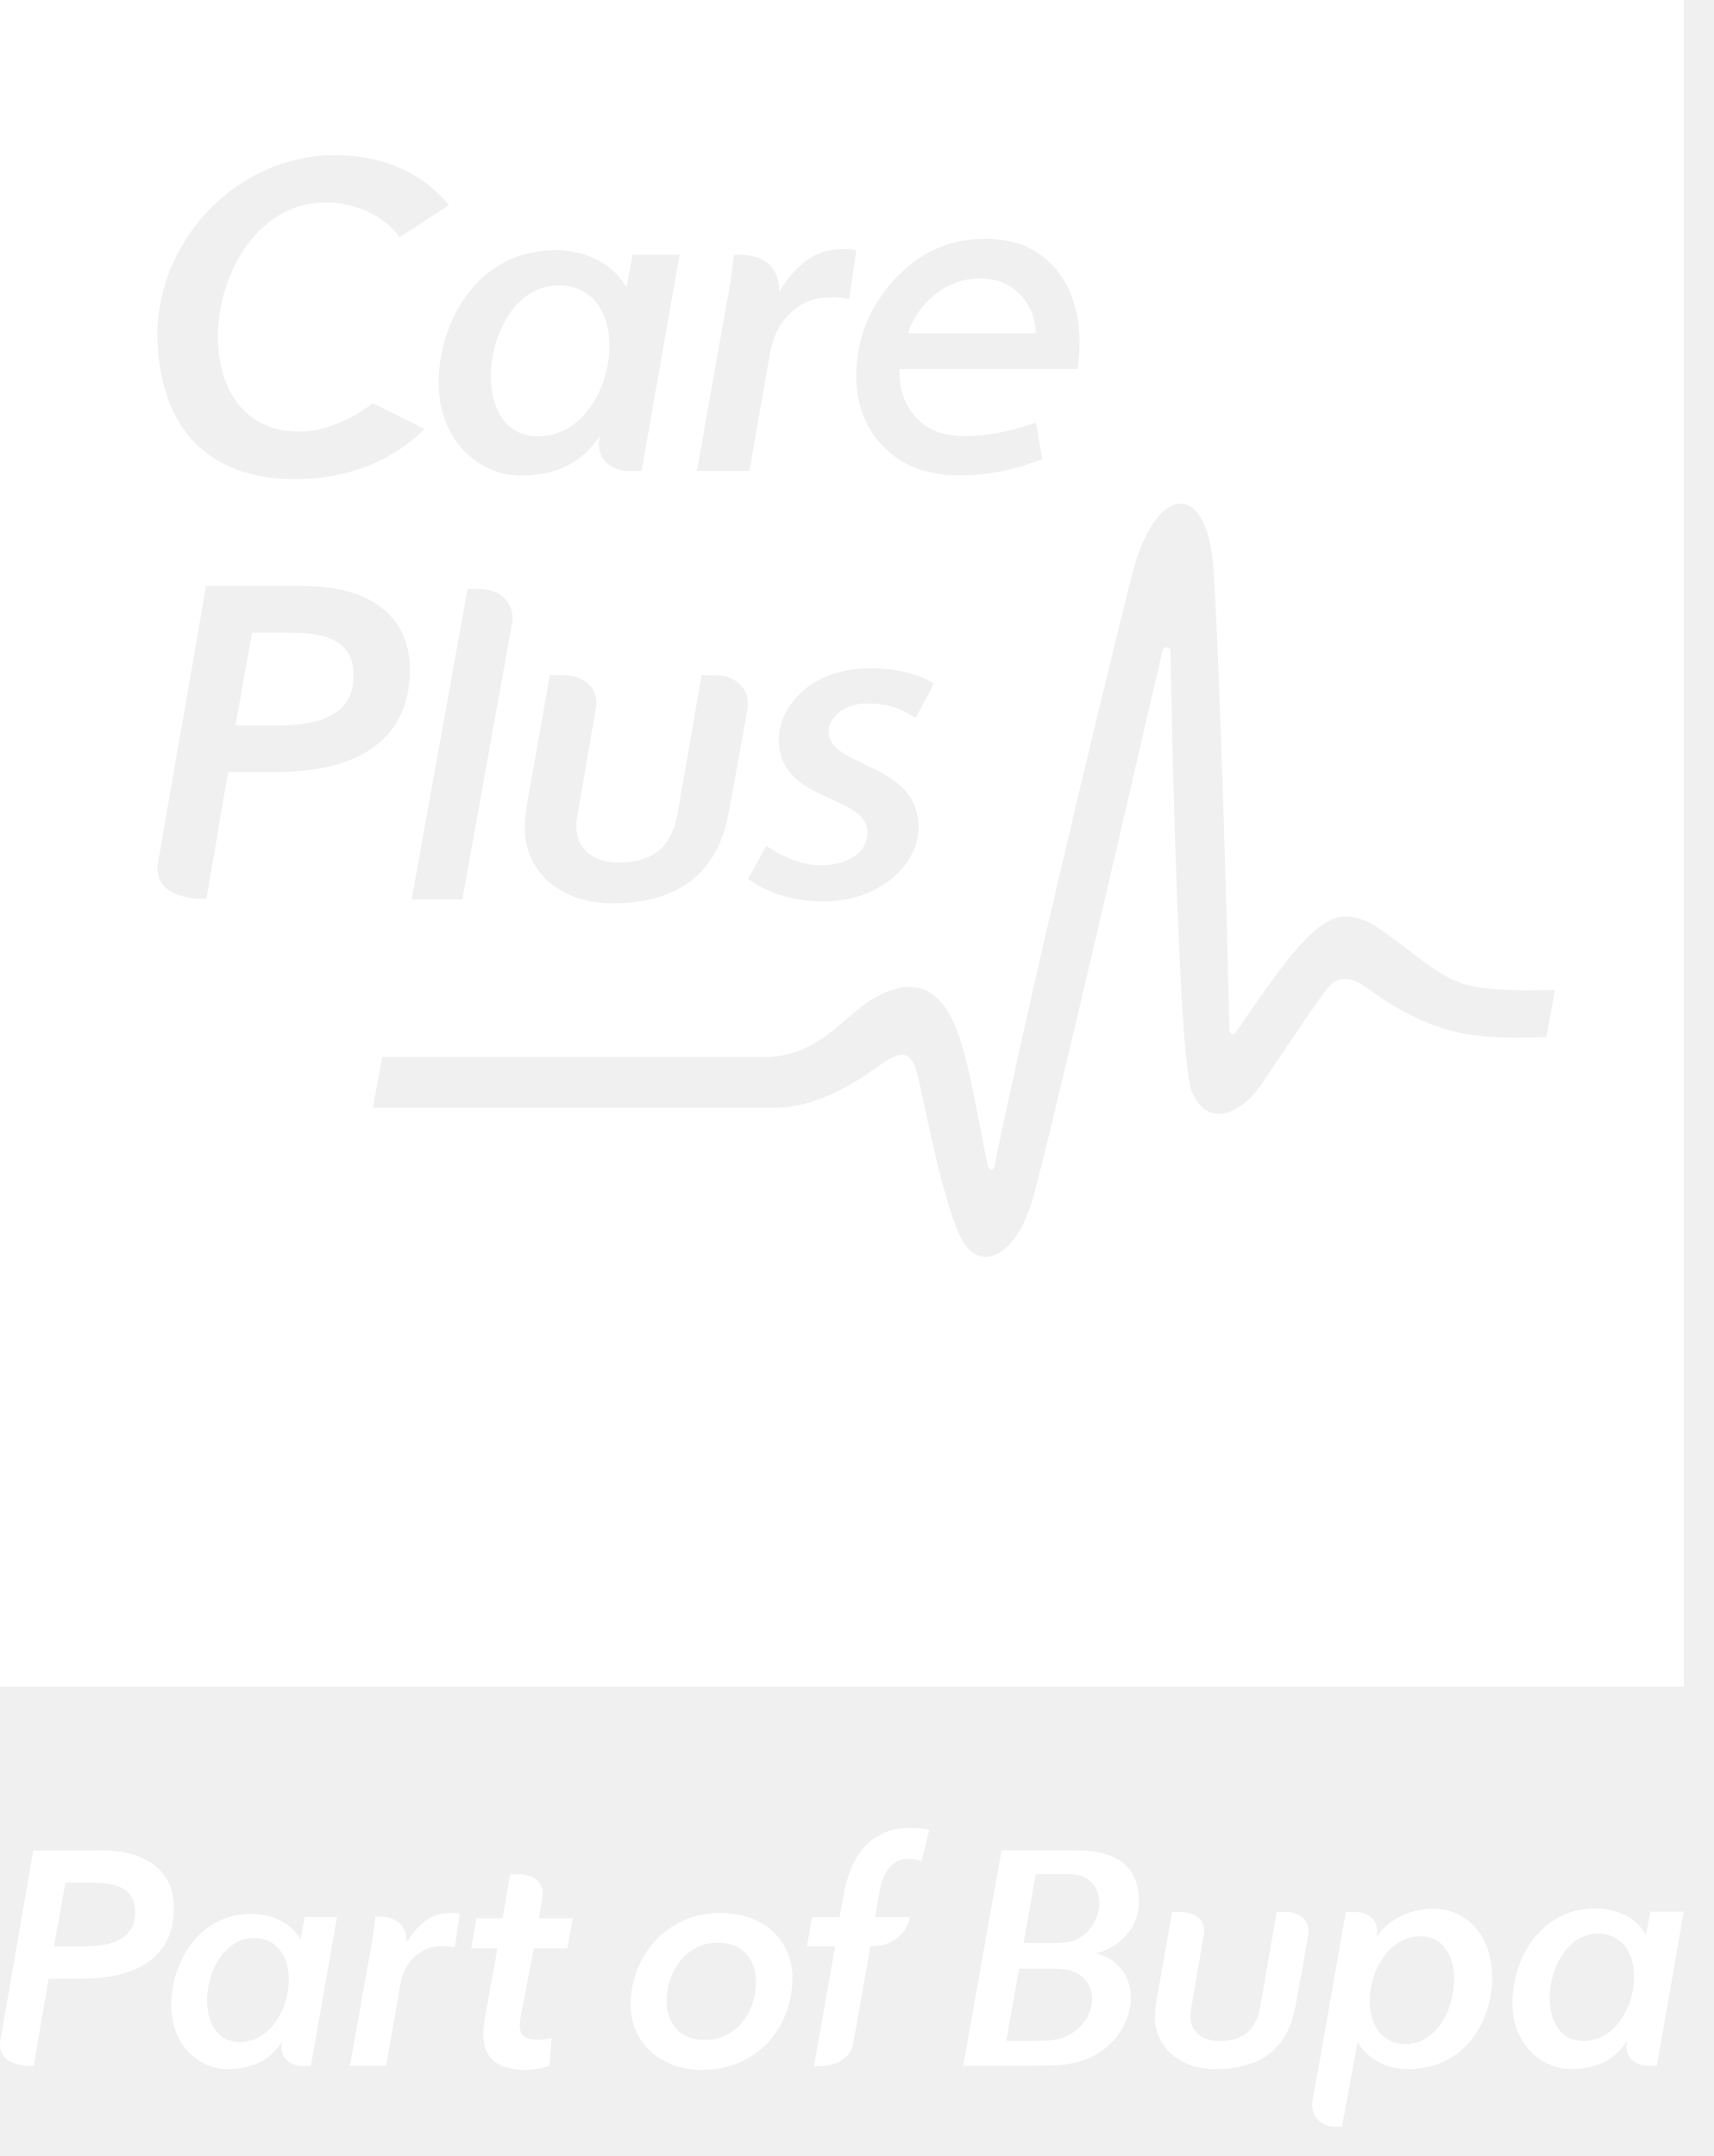
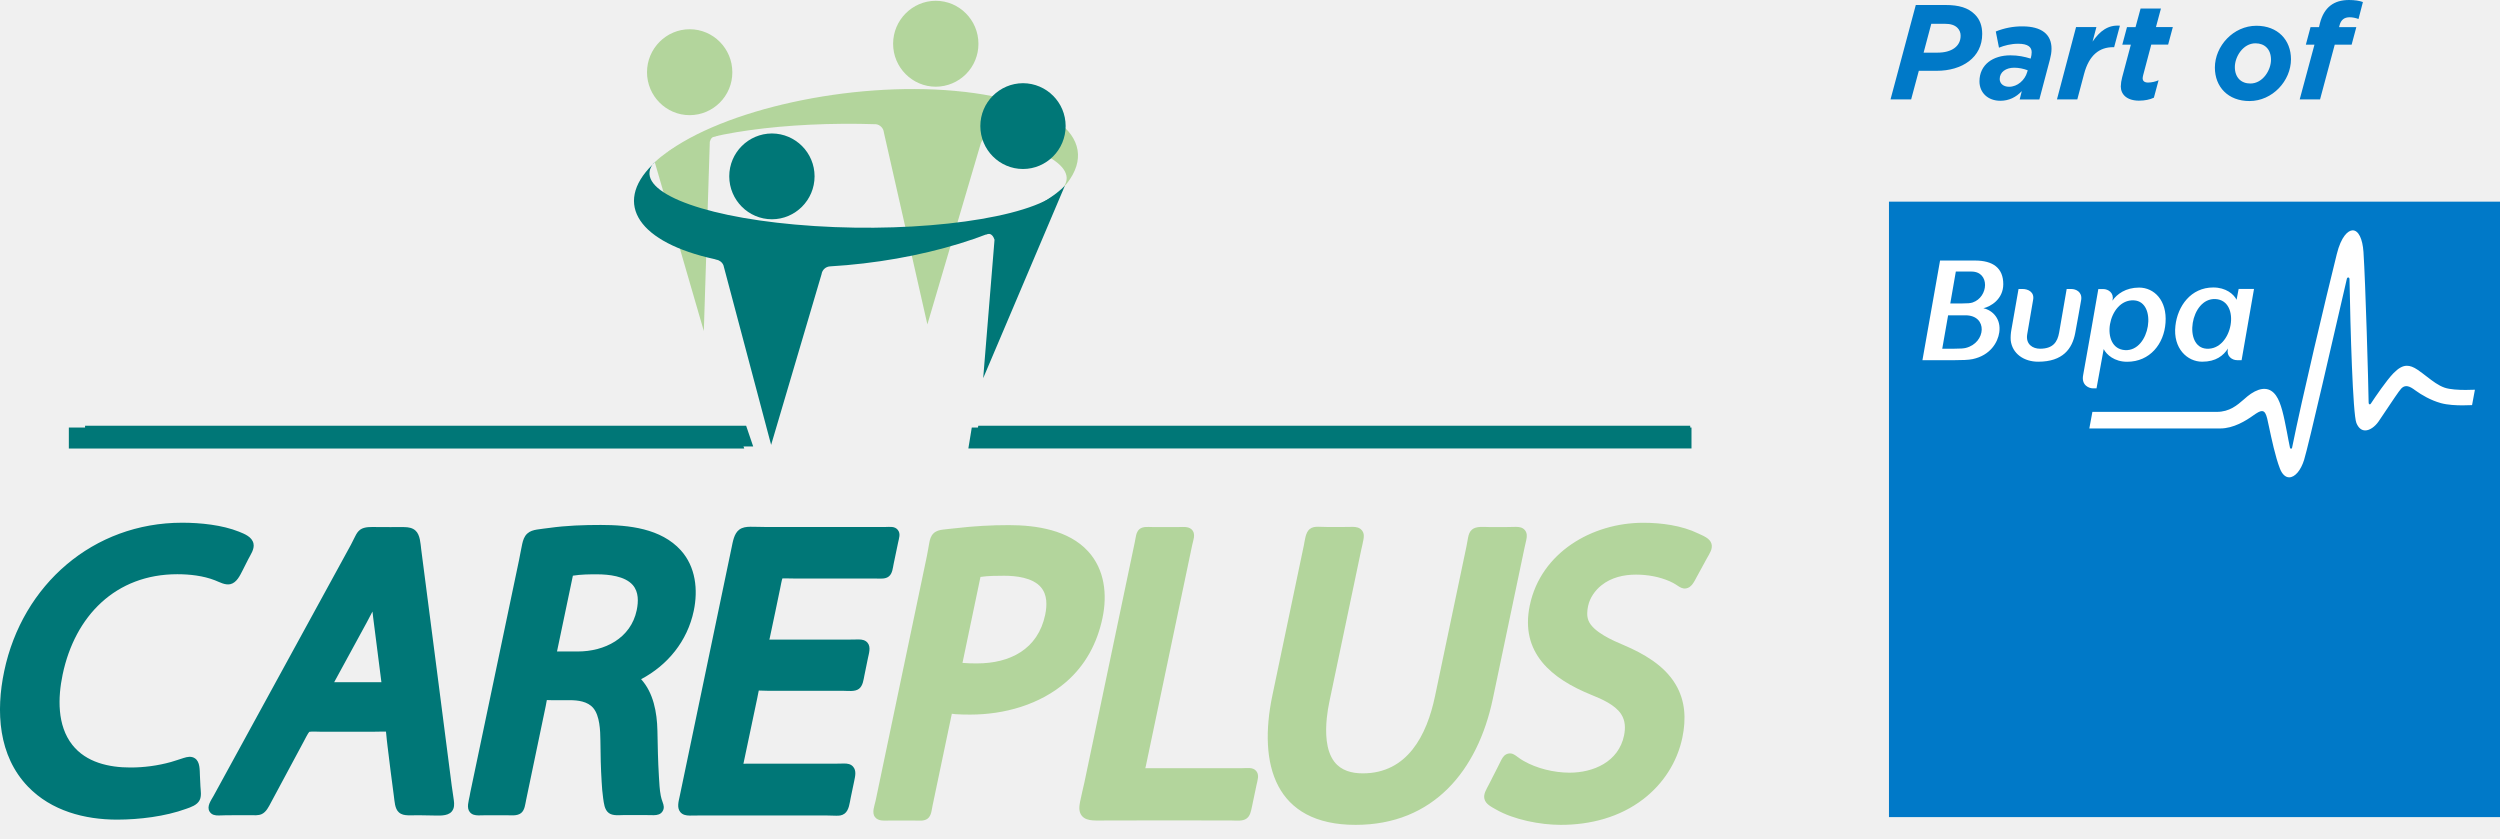
- <svg xmlns="http://www.w3.org/2000/svg" width="58" height="73" viewBox="0 0 58 73" fill="none">
-   <path d="M3.364 62.648C4.181 62.648 4.808 62.822 5.238 63.164C5.673 63.507 5.886 63.986 5.886 64.603C5.886 65.022 5.809 65.384 5.661 65.683C5.512 65.985 5.299 66.234 5.021 66.428C4.744 66.625 4.414 66.766 4.032 66.859C3.65 66.952 3.224 66.996 2.765 66.996H1.647L1.14 69.95C1.14 69.95 -0.15 70.034 0.014 69.079C0.183 68.12 1.128 62.653 1.128 62.653H3.364V62.648ZM2.809 65.904C3.067 65.904 3.308 65.884 3.525 65.848C3.746 65.807 3.931 65.743 4.084 65.654C4.237 65.566 4.358 65.445 4.446 65.3C4.535 65.155 4.575 64.969 4.575 64.744C4.575 64.546 4.539 64.385 4.47 64.256C4.402 64.127 4.301 64.026 4.177 63.95C4.052 63.877 3.899 63.825 3.726 63.793C3.549 63.761 3.36 63.744 3.151 63.744H2.214L1.828 65.908H2.809V65.904Z" fill="white" />
-   <path d="M13.78 65.751C13.953 65.457 14.162 65.219 14.399 65.041C14.636 64.864 14.922 64.772 15.26 64.772C15.308 64.772 15.36 64.775 15.417 64.775C15.473 64.779 15.521 64.788 15.561 64.8L15.393 65.944C15.316 65.924 15.248 65.908 15.187 65.904C15.127 65.896 15.071 65.892 15.014 65.892C14.729 65.892 14.496 65.944 14.315 66.049C14.134 66.153 13.985 66.278 13.876 66.427C13.764 66.573 13.683 66.726 13.635 66.879C13.587 67.032 13.555 67.157 13.543 67.246L13.072 69.941H11.846L12.549 65.984C12.578 65.851 12.606 65.678 12.638 65.469C12.67 65.259 12.69 65.07 12.706 64.9C12.706 64.9 13.764 64.763 13.764 65.739H13.78V65.751Z" fill="white" />
-   <path d="M23.777 70.082C23.427 70.082 23.106 70.03 22.808 69.925C22.511 69.82 22.253 69.671 22.04 69.474C21.823 69.276 21.654 69.047 21.533 68.781C21.413 68.515 21.348 68.217 21.348 67.89C21.348 67.479 21.421 67.084 21.565 66.71C21.706 66.335 21.911 66.004 22.177 65.718C22.442 65.432 22.76 65.203 23.134 65.029C23.508 64.856 23.926 64.772 24.384 64.772C24.738 64.772 25.068 64.824 25.366 64.929C25.663 65.033 25.921 65.183 26.134 65.376C26.351 65.569 26.52 65.799 26.64 66.069C26.761 66.339 26.826 66.633 26.826 66.955C26.826 67.374 26.753 67.773 26.612 68.152C26.472 68.531 26.267 68.861 26.001 69.151C25.736 69.437 25.414 69.667 25.036 69.832C24.658 69.998 24.24 70.082 23.777 70.082ZM25.591 67.084C25.591 66.706 25.474 66.391 25.245 66.145C25.016 65.9 24.698 65.779 24.3 65.779C24.035 65.779 23.793 65.831 23.584 65.94C23.371 66.049 23.19 66.194 23.041 66.375C22.892 66.556 22.776 66.77 22.691 67.008C22.607 67.246 22.567 67.499 22.567 67.765C22.567 68.144 22.679 68.458 22.901 68.704C23.126 68.95 23.439 69.071 23.846 69.071C24.111 69.071 24.352 69.018 24.569 68.914C24.787 68.809 24.968 68.664 25.12 68.483C25.269 68.301 25.386 68.088 25.47 67.846C25.547 67.608 25.591 67.354 25.591 67.084Z" fill="white" />
-   <path d="M31.193 63.011C31.128 62.991 31.064 62.971 31 62.958C30.935 62.946 30.855 62.938 30.762 62.938C30.594 62.938 30.453 62.974 30.332 63.043C30.216 63.115 30.119 63.204 30.043 63.317C29.97 63.43 29.91 63.555 29.866 63.688C29.822 63.825 29.785 63.958 29.765 64.083L29.62 64.913H30.803C30.803 64.913 30.658 65.9 29.464 65.9C29.464 65.9 29.033 68.334 28.892 69.143C28.732 70.086 27.557 69.949 27.557 69.949L28.269 65.9H27.316L27.485 64.913H28.418L28.563 64.147C28.611 63.869 28.687 63.591 28.788 63.325C28.889 63.055 29.029 62.813 29.206 62.6C29.383 62.386 29.604 62.213 29.87 62.084C30.135 61.955 30.457 61.891 30.835 61.891C31.08 61.891 31.285 61.915 31.454 61.963L31.193 63.011Z" fill="white" />
-   <path d="M7.712 70.058C8.701 70.058 9.232 69.619 9.557 69.119L9.541 69.196C9.449 69.663 9.839 69.953 10.205 69.953H10.523L11.407 64.909H10.313L10.169 65.678C9.972 65.279 9.413 64.804 8.512 64.804C6.919 64.804 5.974 66.121 5.817 67.519C5.628 69.119 6.662 70.058 7.712 70.058ZM8.665 65.622C10.502 65.722 9.903 69.24 8.037 69.139C6.348 69.043 6.871 65.525 8.665 65.622Z" fill="white" />
-   <path d="M18.071 65.972H19.205L19.386 64.953H18.248L18.356 64.24C18.429 63.724 18.079 63.462 17.54 63.462H17.267L17.013 64.953H16.132L15.951 65.972H16.84L16.426 68.261C16.406 68.358 16.39 68.466 16.378 68.583C16.366 68.7 16.362 68.809 16.362 68.906C16.362 69.26 16.462 69.542 16.687 69.76C16.776 69.844 17.061 70.086 17.829 70.082C17.95 70.082 18.24 70.07 18.602 69.945L18.674 69.002C18.602 69.022 18.529 69.034 18.445 69.047C18.364 69.059 18.28 69.063 18.195 69.063C18.011 69.063 17.866 69.026 17.757 68.958C17.648 68.889 17.592 68.76 17.592 68.579C17.592 68.487 17.604 68.39 17.624 68.285L18.071 65.972Z" fill="white" />
-   <path d="M53.186 70.054C54.208 70.054 54.758 69.603 55.092 69.083L55.072 69.16C54.976 69.647 55.378 69.941 55.756 69.941H56.086L56.998 64.727H55.864L55.716 65.521C55.511 65.11 54.935 64.619 54.002 64.619C52.358 64.619 51.38 65.977 51.216 67.427C51.031 69.087 52.096 70.054 53.186 70.054ZM54.167 65.473C56.065 65.578 55.446 69.212 53.52 69.103C51.775 69.007 52.313 65.368 54.167 65.473Z" fill="white" />
-   <path d="M38.556 64.381C38.556 63.2 37.8 62.653 36.473 62.653C35.657 62.653 34.374 62.648 33.903 62.648L32.608 69.942C32.769 69.942 34.169 69.942 34.961 69.942C35.5 69.942 36.011 69.925 36.296 69.861C37.615 69.583 38.15 68.62 38.258 67.915C38.403 66.94 37.792 66.291 37.092 66.138C37.619 66.025 38.556 65.485 38.556 64.381ZM35.797 69.047C35.649 69.083 35.415 69.103 34.921 69.103H34.064L34.498 66.658H35.765C37.442 66.658 37.289 68.676 35.797 69.047ZM36.296 65.723C36.135 65.775 35.922 65.791 35.528 65.791H34.651L35.061 63.458H36.208C37.587 63.458 37.478 65.332 36.296 65.723Z" fill="white" />
-   <path d="M43.555 64.735H43.217C43.217 64.735 42.718 67.6 42.662 67.927C42.541 68.628 42.203 69.107 41.255 69.107C40.716 69.107 40.189 68.781 40.313 68.052C40.362 67.769 40.72 65.686 40.748 65.521C40.848 64.957 40.37 64.739 39.976 64.739H39.678C39.606 65.174 39.276 67.004 39.151 67.721C39.099 68.011 39.083 68.301 39.103 68.491C39.216 69.462 40.068 70.058 41.122 70.058C42.944 70.058 43.627 69.107 43.844 67.975C43.917 67.6 44.258 65.715 44.287 65.521C44.367 64.957 43.905 64.735 43.555 64.735Z" fill="white" />
-   <path d="M45.429 72.001L45.956 69.128C46.161 69.539 46.748 70.058 47.677 70.058C49.358 70.058 50.395 68.745 50.5 67.206C50.612 65.57 49.651 64.631 48.541 64.631C47.576 64.631 46.921 65.102 46.587 65.59L46.603 65.521C46.708 65.018 46.281 64.74 45.919 64.74H45.557C45.557 64.74 44.58 70.349 44.443 71.025C44.287 71.819 44.93 72.004 45.131 72.004H45.429V72.001ZM48.163 65.566C49.909 65.662 49.366 69.313 47.512 69.208C45.618 69.103 46.237 65.457 48.163 65.566Z" fill="white" />
-   <path fill-rule="evenodd" clip-rule="evenodd" d="M0.002 0H57.002V57.107H0.002V0ZM49.507 33.303C50.062 33.492 50.998 33.532 51.682 33.532C52.068 33.532 52.486 33.52 52.639 33.524L52.346 35.112C52.217 35.12 51.779 35.136 51.364 35.136C50.725 35.136 49.808 35.092 49.1 34.898C48.031 34.604 47.078 34.032 46.507 33.617L46.4 33.541L46.395 33.538C46.333 33.493 46.276 33.453 46.225 33.419C45.69 33.053 45.316 33.053 44.986 33.403C44.772 33.634 44.045 34.715 43.397 35.681L43.37 35.72C43.1 36.115 42.851 36.49 42.654 36.776C42.264 37.344 41.717 37.715 41.258 37.715C40.864 37.715 40.547 37.449 40.338 36.945C39.959 36.03 39.71 27.154 39.622 22.101V22.081C39.622 21.968 39.553 21.916 39.493 21.916C39.425 21.916 39.364 21.972 39.344 22.061C39.34 22.073 39.316 22.186 39.268 22.391L38.863 24.139C37.568 29.736 35.316 39.464 34.905 40.765C34.563 41.853 33.959 42.558 33.364 42.558C32.974 42.558 32.636 42.236 32.407 41.659C31.917 40.415 31.531 38.549 31.273 37.364L31.242 37.219C31.179 36.921 31.125 36.665 31.076 36.474C30.968 36.019 30.831 35.712 30.533 35.712C30.316 35.712 30.047 35.873 29.657 36.155C28.889 36.708 27.598 37.509 26.21 37.509H12.622L12.94 35.792H25.848C27.161 35.792 27.956 35.11 28.657 34.508L28.667 34.499C28.913 34.286 29.146 34.084 29.387 33.923C30.481 33.194 31.386 33.246 31.997 34.112C32.532 34.874 32.805 36.256 33.119 37.856C33.142 37.971 33.165 38.091 33.188 38.214L33.227 38.418L33.228 38.427C33.296 38.782 33.366 39.153 33.441 39.496C33.457 39.565 33.502 39.6 33.549 39.601C33.566 39.602 33.584 39.597 33.6 39.588C33.628 39.572 33.652 39.541 33.662 39.496C34.712 34.306 37.161 24.092 38.307 19.498C38.761 17.693 39.481 17.052 39.959 17.052C40.559 17.052 40.989 17.911 41.081 19.297C41.291 22.423 41.588 32.904 41.612 34.822C41.612 34.87 41.616 35.015 41.729 35.015C41.738 35.015 41.746 35.014 41.754 35.012C41.76 35.011 41.767 35.009 41.773 35.006C41.781 35.002 41.789 34.997 41.796 34.992C41.819 34.975 41.837 34.952 41.854 34.931L41.858 34.926C42.316 34.237 43.458 32.561 44.174 31.824C44.701 31.276 45.139 31.03 45.586 31.03C45.919 31.03 46.269 31.163 46.687 31.441C47.014 31.661 47.319 31.895 47.615 32.122L47.657 32.154C48.268 32.63 48.851 33.077 49.507 33.303ZM10.209 19.841C11.395 19.841 12.304 20.09 12.931 20.586C13.559 21.081 13.872 21.779 13.872 22.673C13.872 23.282 13.764 23.806 13.547 24.241C13.329 24.68 13.02 25.039 12.618 25.32C12.216 25.606 11.737 25.812 11.182 25.945C10.989 25.991 10.789 26.029 10.583 26.059C10.194 26.115 9.781 26.143 9.344 26.143H7.72L6.988 30.43C6.988 30.43 5.11 30.555 5.355 29.165C5.416 28.819 5.547 28.068 5.709 27.135L6.21 24.254L6.976 19.836H10.209V19.841ZM9.401 24.563C9.775 24.563 10.124 24.535 10.442 24.479C10.764 24.422 11.033 24.329 11.255 24.196C11.48 24.067 11.653 23.894 11.777 23.681C11.852 23.557 11.903 23.416 11.933 23.256C11.956 23.14 11.966 23.012 11.966 22.875C11.966 22.589 11.918 22.355 11.813 22.166C11.713 21.976 11.572 21.831 11.387 21.722L11.335 21.693C11.31 21.68 11.284 21.667 11.258 21.655C11.201 21.628 11.141 21.605 11.079 21.583C11.03 21.566 10.979 21.55 10.926 21.536C10.865 21.52 10.801 21.505 10.736 21.493C10.482 21.448 10.201 21.424 9.899 21.424H8.532L7.969 24.563H9.401ZM27.296 8.824C26.95 9.082 26.653 9.425 26.399 9.852V9.848H26.375C26.375 8.434 24.839 8.631 24.839 8.631C24.829 8.75 24.815 8.877 24.799 9.012C24.781 9.152 24.761 9.299 24.738 9.453C24.694 9.759 24.65 10.009 24.61 10.203L23.592 15.944H25.37L26.053 12.028C26.073 11.895 26.118 11.717 26.19 11.492C26.262 11.27 26.375 11.053 26.54 10.839C26.701 10.626 26.914 10.444 27.179 10.291C27.441 10.138 27.783 10.062 28.197 10.062C28.277 10.062 28.362 10.069 28.446 10.078C28.535 10.085 28.631 10.105 28.744 10.138L28.985 8.478C28.925 8.462 28.852 8.446 28.772 8.441C28.692 8.438 28.611 8.434 28.543 8.434C28.056 8.434 27.642 8.566 27.296 8.824ZM17.637 16.102C19.076 16.102 19.844 15.465 20.315 14.74L20.291 14.848C20.154 15.529 20.721 15.948 21.256 15.948H21.718L23.005 8.623H21.413L21.2 9.739C20.914 9.163 20.102 8.47 18.791 8.47C16.478 8.47 15.107 10.38 14.878 12.415C14.612 14.744 16.112 16.102 17.637 16.102ZM19.016 9.666C21.682 9.816 20.813 14.921 18.103 14.772C15.654 14.631 16.418 9.521 19.016 9.666ZM23.749 22.866H24.24C24.746 22.866 25.418 23.185 25.301 23.998C25.261 24.277 24.762 27.02 24.658 27.561C24.34 29.205 23.347 30.586 20.705 30.586C19.177 30.586 17.938 29.724 17.777 28.314C17.745 28.036 17.773 27.613 17.846 27.194C17.924 26.742 18.058 25.988 18.194 25.227C18.371 24.23 18.55 23.221 18.61 22.862H19.044C19.619 22.862 20.311 23.181 20.166 23.998C20.126 24.24 19.603 27.262 19.535 27.673C19.358 28.733 20.122 29.209 20.902 29.209C22.281 29.209 22.768 28.516 22.945 27.496L23.273 25.603L23.749 22.866ZM29.311 23.817C30.136 23.817 30.489 24.019 30.787 24.188C30.859 24.229 30.928 24.268 31 24.301C31.036 24.238 31.147 24.03 31.267 23.803L31.287 23.765L31.5 23.366L31.615 23.153C31.45 23.02 30.73 22.629 29.476 22.629H29.451C27.364 22.629 26.363 23.995 26.363 25.043C26.363 26.256 27.308 26.684 28.138 27.059C28.788 27.353 29.367 27.615 29.367 28.197C29.367 28.854 28.695 29.297 27.791 29.297C27.015 29.297 26.391 28.931 25.941 28.641C25.864 28.786 25.454 29.531 25.317 29.757C25.651 29.99 26.472 30.523 27.887 30.523C29.697 30.523 31.092 29.338 31.092 28.02C31.092 26.741 30.097 26.27 29.244 25.867C28.606 25.565 28.048 25.301 28.048 24.765C28.048 24.269 28.627 23.817 29.311 23.817ZM15.827 19.941H16.253C16.933 19.941 17.448 20.437 17.335 21.098L15.65 30.454H13.933L15.827 19.941ZM36.481 12.495H30.449C30.429 13.156 30.61 13.7 31 14.127C31.386 14.554 31.937 14.768 32.661 14.768C33.38 14.768 34.185 14.615 35.069 14.308L35.283 15.545C34.35 15.912 33.413 16.097 32.48 16.097C31.394 16.097 30.533 15.771 29.906 15.122C29.295 14.502 28.989 13.704 28.989 12.725C28.989 11.492 29.415 10.412 30.26 9.481C31.108 8.55 32.142 8.083 33.36 8.083C34.346 8.083 35.122 8.405 35.693 9.054C36.26 9.703 36.545 10.557 36.545 11.629C36.542 11.73 36.538 11.834 36.533 11.938C36.523 12.121 36.507 12.308 36.481 12.495ZM35.062 11.286C35.053 10.799 34.889 10.376 34.575 10.021C34.217 9.622 33.75 9.429 33.175 9.429C32.584 9.429 32.057 9.626 31.591 10.021C31.177 10.376 30.887 10.799 30.738 11.286H35.062ZM10.82 6.862C6.807 7.116 5.858 14.893 10.366 14.606C11.126 14.558 12.095 14.091 12.61 13.648L14.375 14.522C13.394 15.493 11.966 16.222 9.964 16.222C7.406 16.222 5.496 14.864 5.335 11.629C5.166 8.312 7.921 5.254 11.331 5.254C12.964 5.254 14.319 5.855 15.195 6.947L13.523 8.039C13.06 7.321 11.95 6.79 10.82 6.862Z" fill="white" />
+ <svg xmlns="http://www.w3.org/2000/svg" width="164" height="55" fill="none">
+   <path fill-rule="evenodd" clip-rule="evenodd" d="M44.828 9.374c-1.44.738-1.87 1.28-1.87 1.28l3.213 11.064.392-12.414c.062-.214.143-.34.433-.376l.26-.148-.422-.325c0-.003-.564.181-2.006.919z" fill="#B3D59C" />
+   <path fill-rule="evenodd" clip-rule="evenodd" d="M62.648 5.962c-6.869-.624-15.198 1.217-19.041 4.142 2.27-1.372 7.97-2.147 13.859-1.955a.603.603 0 0 1 .517.542l2.853 12.591L64.324 9.46a.596.596 0 0 1 .704-.45l.044.007c4.02.886 5.894 2.291 4.379 3.593h.015c3.146-3.062.172-6.02-6.818-6.647z" fill="#B3D59C" />
+   <path fill-rule="evenodd" clip-rule="evenodd" d="M50.638 14.384c-1.54 0-2.799-1.262-2.799-2.819a2.812 2.812 0 0 1 2.799-2.81 2.812 2.812 0 0 1 2.798 2.81c0 1.557-1.262 2.819-2.798 2.819zM67.108 11.086c-1.54 0-2.798-1.262-2.798-2.819a2.812 2.812 0 0 1 2.798-2.81 2.81 2.81 0 0 1 2.798 2.81c0 1.557-1.258 2.819-2.798 2.819z" fill="#077" />
+   <path fill-rule="evenodd" clip-rule="evenodd" d="M61.387 5.688c-1.54 0-2.799-1.261-2.799-2.818 0-1.55 1.258-2.818 2.799-2.818 1.547 0 2.798 1.269 2.798 2.818a2.804 2.804 0 0 1-2.798 2.818zM45.243 7.555c-1.54 0-2.799-1.262-2.799-2.818 0-1.55 1.258-2.819 2.799-2.819 1.547 0 2.798 1.27 2.798 2.819a2.807 2.807 0 0 1-2.798 2.818z" fill="#B3D59C" />
+   <path fill-rule="evenodd" clip-rule="evenodd" d="M43.06 10.55c-.084.086-.212.167-.267.252.084-.082.168-.163.26-.244l.007-.007zm25.984 2.354l.088.015c-2.839 2.446-8.806 4.213-14.692 4.556a.595.595 0 0 0-.546.513l-3.308 11.196-3.128-11.783a.604.604 0 0 0-.462-.365s-.052-.015-.118-.037c-4.922-1.073-6.708-3.59-4.078-6.194-1.133 1.638 2.773 3.335 9.345 3.925 6.901.624 14.306-.188 16.899-1.826z" fill="#077" />
+   <path fill-rule="evenodd" clip-rule="evenodd" d="M64.695 15.383l.113-.033c.213-.051.367.162.433.376l-.744 9.083 5.365-12.639s-1.053 1.288-4.892 2.712l-.275.501zM48.767 50.101c.084-.004.165-.004.25-.004h5.78c.194 0 .388-.01.579-.01.22 0 .432.029.586.206.235.266.136.634.074.944-.077.362-.15.723-.228 1.089-.07.339-.11.83-.403 1.047-.172.13-.363.144-.569.137-.205-.004-.407-.015-.616-.015h-8.299c-.224 0-.451.011-.675.007-.234-.003-.462-.04-.62-.232-.238-.291-.106-.712-.036-1.044 1.133-5.43 2.263-10.86 3.4-16.29.084-.4.16-.93.502-1.189.216-.162.473-.188.73-.192.315-.003.638.015.957.015h7.91c.28 0 .602-.063.804.188.205.251.08.55.025.823-.099.468-.198.933-.293 1.402-.059.28-.077.627-.308.823-.231.195-.561.147-.847.147h-5.226c-.235 0-.473-.007-.708-.011-.044 0-.143-.004-.213.004-.051.147-.117.523-.14.63-.227 1.089-.45 2.18-.685 3.269l-.03.114c.147 0 .29-.003.437-.003h4.867c.19 0 .381-.011.568-.008.22.004.425.04.576.222.23.287.08.704.015 1.029-.077.365-.15.73-.224 1.096-.063.302-.096.686-.356.889-.268.21-.73.132-1.056.132h-4.907c-.176 0-.348-.007-.524-.014-.026 0-.055-.004-.088-.004-.037.148-.07.365-.092.461-.3 1.417-.602 2.83-.895 4.246-.004.03-.015.063-.022.096zm-6.711-5.545c1.742-.922 3.036-2.497 3.454-4.485.29-1.38.129-2.885-.843-3.966-1.306-1.446-3.425-1.668-5.252-1.668-1.122 0-2.248.037-3.363.192-.275.04-.557.063-.829.11-.23.038-.45.097-.63.26-.202.183-.28.434-.338.693-.077.343-.132.697-.205 1.044L30.848 52l-.04.221c-.059.329-.22.771.014 1.055.147.178.349.21.565.214.18 0 .36-.01.536-.01h1.29c.312 0 .72.062.976-.148.242-.203.264-.576.327-.867l1.283-6.146c.018-.092.044-.266.073-.395.11 0 .239.008.32.008h1.184c.532 0 1.17.077 1.54.512.433.513.463 1.49.47 2.125.007.915.025 1.83.084 2.745.022.35.044.697.096 1.044.05.332.08.756.37.974.271.203.686.136 1.005.136h1.346c.201 0 .4.008.601.008.231-.004.451-.045.583-.266.121-.203.07-.391-.003-.59a2.704 2.704 0 0 1-.121-.417c-.081-.41-.096-.845-.122-1.262-.062-1.003-.08-2.01-.099-3.017-.025-1.185-.26-2.48-1.07-3.369zM25.32 47.991c-.062-.004-.135 0-.176 0-.23.004-.462.011-.697.011h-3.373c-.114 0-.679-.026-.785.007-.081.074-.316.546-.367.639l-2.145 3.995c-.147.276-.308.62-.602.76-.231.107-.51.074-.76.074-.513 0-1.026.003-1.536.003-.176 0-.352.011-.528.015-.23.004-.458-.03-.598-.247-.216-.343.092-.742.257-1.04l9.004-16.461c.102-.188.19-.376.286-.565.084-.17.176-.324.333-.438.294-.21.748-.17 1.09-.17.304.004.608.004.91.004.303.003.615-.012.92 0 .256.01.502.047.7.225.316.28.33.863.381 1.258.664 5.16 1.343 10.322 2 15.486.04.314.095.62.135.934.037.265.048.538-.136.756-.282.332-.891.258-1.287.258-.297 0-.59-.015-.884-.015-.23 0-.466.011-.697.004-.22-.007-.425-.04-.597-.192-.276-.243-.28-.727-.33-1.07-.155-1.106-.283-2.22-.422-3.327-.033-.24-.052-.48-.077-.72 0-.04-.008-.118-.019-.184zm-13.11 5.069c.322-.115.722-.244.887-.572.136-.273.066-.62.051-.915l-.033-.694c-.018-.368.015-.903-.326-1.132-.238-.159-.499-.1-.748-.022-.279.088-.55.184-.833.265a9.93 9.93 0 0 1-2.655.358c-1.4 0-2.9-.328-3.81-1.486-1.002-1.273-.95-3.103-.635-4.608.807-3.855 3.484-6.585 7.522-6.585.814 0 1.705.1 2.468.398.312.122.671.332 1.012.255.418-.096.635-.572.814-.922l.356-.705c.158-.313.426-.671.349-1.037-.092-.439-.58-.63-.947-.778-1.11-.446-2.545-.59-3.733-.59-5.824 0-10.481 4.054-11.673 9.739-.554 2.634-.393 5.545 1.562 7.577 1.53 1.587 3.715 2.162 5.853 2.162 1.456-.004 3.14-.207 4.518-.708zM36.54 42.734l1.041-4.97c.528-.084 1.093-.091 1.618-.088.73.004 1.793.111 2.31.701.396.454.374 1.096.26 1.65-.388 1.851-2.108 2.71-3.865 2.71H36.54v-.003zm-11.52 2.014l-.531-4.165c-.018-.155-.04-.31-.055-.465-.121.237-.242.473-.37.705l-2.142 3.929h3.099v-.004z" fill="#077" />
+   <path fill-rule="evenodd" clip-rule="evenodd" d="M62.44 46.822c-.008.044-.015.088-.026.125l-.166.79-1.074 5.12c-.059.284-.073.642-.312.837-.238.192-.59.133-.88.133h-1.621c-.323 0-.744.063-.964-.229-.224-.298-.026-.745.044-1.077l3.351-15.988c.063-.303.11-.602.166-.908.044-.236.102-.468.286-.642.176-.166.396-.214.623-.243.275-.037.554-.056.829-.089a29.248 29.248 0 0 1 3.502-.203c1.79 0 3.906.325 5.179 1.716 1.096 1.199 1.269 2.84.946 4.379-.349 1.652-1.119 3.102-2.399 4.205-1.72 1.483-4.041 2.129-6.275 2.129-.322 0-.649-.004-.971-.026a5.222 5.222 0 0 1-.239-.03zm12.692 3.574c.015-.055.026-.11.037-.151l3.036-14.476c.063-.31.235-.697.022-.977-.212-.277-.587-.218-.89-.218h-1.74c-.282 0-.619-.055-.85.14-.231.196-.238.55-.3.83-1.105 5.264-2.209 10.525-3.312 15.79-.089.416-.199.833-.28 1.25-.062.313-.102.656.107.926.18.225.451.284.719.306.304.022.627.007.931.007 2.718-.014 5.436 0 8.15 0 .319 0 .748.07 1.015-.129.246-.18.29-.498.352-.778.1-.476.202-.956.301-1.435.063-.295.198-.646-.026-.908-.223-.265-.616-.18-.927-.18h-6.08c-.082 0-.173 0-.265.003zm14.16-14.306l-2.076 9.898c-.077.361-.14.73-.176 1.1-.095.91-.088 2.135.499 2.891.454.583 1.155.753 1.86.753 2.93 0 4.202-2.505 4.737-5.058.686-3.276 1.376-6.548 2.062-9.824.04-.195.073-.395.11-.594.04-.199.098-.38.256-.516.275-.236.774-.166 1.115-.166h1.181c.194 0 .392-.011.587-.011.224 0 .436.033.587.217.15.185.139.402.095.62-.04.188-.088.377-.128.568l-2.069 9.861c-.994 4.74-3.917 8.282-9.007 8.282-5.296 0-6.403-3.97-5.457-8.492l2.068-9.861c.07-.336.103-.83.385-1.055.165-.13.352-.148.55-.148.199.004.393.015.591.015h1.078c.206 0 .411-.007.613-.007.227.003.443.044.594.236.154.195.132.424.084.653-.037.218-.095.424-.14.638zM99.93 49.906a3.903 3.903 0 0 1-.415-.28c-.168-.126-.326-.233-.553-.193-.235.04-.367.21-.47.406-.095.18-.18.37-.275.55l-.546 1.073c-.143.284-.374.616-.294.945.088.358.484.535.77.7 1.167.672 2.909 1.004 4.24 1.004 1.936 0 3.865-.494 5.42-1.693 1.302-1.004 2.219-2.416 2.557-4.036.253-1.21.198-2.42-.451-3.497-.745-1.247-2.102-2.014-3.393-2.564-.693-.292-2.013-.86-2.314-1.605-.121-.302-.095-.653-.026-.963.11-.531.451-1.014.866-1.35.645-.52 1.467-.708 2.274-.708.752 0 1.525.136 2.218.439.18.077.331.166.492.273.176.118.337.225.565.195.374-.048.553-.468.718-.767l.668-1.225c.154-.28.389-.601.293-.937-.102-.369-.553-.524-.865-.675-1.082-.527-2.421-.704-3.613-.704-3.348 0-6.715 1.944-7.441 5.415-.656 3.125 1.438 4.825 4.053 5.88.649.262 1.529.639 1.932 1.247.287.436.298.926.195 1.424-.36 1.708-1.988 2.428-3.587 2.428-1.019-.008-2.127-.27-3.018-.782zm-36.791-6.42c.315.03.638.034.95.034 2.163 0 4-.923 4.474-3.188.128-.612.15-1.316-.286-1.818-.547-.627-1.632-.745-2.406-.745-.503 0-1.042.003-1.552.077l-1.18 5.64z" fill="#B3D59C" />
+   <path fill-rule="evenodd" clip-rule="evenodd" d="M63.748 28.048h47.214v1.372H63.524l.224-1.372zM48.356 28.048l.466 1.376H4.516v-1.376h43.84z" fill="#077" />
+   <path d="M164 13.229h-40.084v40.373H164V13.23z" fill="#0079C8" />
+   <path fill-rule="evenodd" clip-rule="evenodd" d="M148.381 26.967c.187 0 .271.192.345.483.036.14.077.34.124.565.162.752.407 1.94.715 2.73.143.365.36.568.605.568.375 0 .76-.447.976-1.136.29-.923 2.024-8.5 2.758-11.673.029-.129.048-.203.048-.21.011-.055.047-.092.091-.092.037 0 .081.033.085.103v.011c.055 3.21.216 8.85.451 9.43.128.32.33.49.579.49.29 0 .635-.236.884-.598.125-.18.282-.42.451-.671.414-.62.884-1.324 1.023-1.472.209-.221.444-.221.785.011l.176.125c.36.262.965.624 1.639.812.452.126 1.027.148 1.431.148.26 0 .539-.011.62-.015l.187-1.01c-.099.003-.364.014-.609.014-.433 0-1.023-.026-1.376-.148-.414-.143-.781-.428-1.169-.726a12.071 12.071 0 0 0-.613-.454c-.264-.177-.484-.258-.693-.258-.282 0-.557.154-.895.501-.451.469-1.177 1.535-1.463 1.97-.018.03-.044.06-.081.06-.069 0-.073-.093-.073-.126-.015-1.221-.206-7.876-.338-9.865-.058-.878-.33-1.424-.707-1.424-.305 0-.76.406-1.042 1.553-.726 2.918-2.27 9.407-2.934 12.706-.018.092-.121.088-.139 0-.074-.34-.14-.72-.202-1.04-.198-1.019-.37-1.893-.711-2.377-.385-.55-.958-.582-1.651-.121-.154.103-.3.229-.454.365-.444.387-.947.823-1.783.823h-8.16l-.201 1.088h8.585c.876 0 1.691-.51 2.178-.86.253-.177.422-.28.558-.28zM128.955 22.824c-.132.033-.342.052-.782.052h-.762l.385-2.192h1.133c1.492-.003 1.357 1.808.026 2.14zm-.653-5.01h1.023c1.229 0 1.129 1.679.077 2.03-.143.047-.334.062-.682.062h-.781l.363-2.092zm1.808 2.406c.469-.104 1.305-.587 1.305-1.58 0-1.058-.674-1.549-1.859-1.549h-2.288l-1.156 6.537h2.098c.48 0 .935-.014 1.192-.07 1.177-.25 1.654-1.11 1.749-1.745.132-.878-.418-1.457-1.041-1.593zM133.704 23.728c1.624 0 2.233-.852 2.428-1.87.062-.336.374-2.03.396-2.2.069-.505-.341-.7-.653-.7h-.301l-.495 2.859c-.11.627-.407 1.059-1.254 1.059-.481 0-.95-.295-.84-.948l.389-2.27c.091-.505-.338-.7-.69-.7h-.268c-.066.391-.359 2.033-.469 2.675a2.843 2.843 0 0 0-.044.693c.099.87.862 1.402 1.801 1.402zM139.406 22.968c-1.69-.096-1.14-3.36.58-3.265 1.555.085 1.071 3.357-.58 3.265zm.914-4.102c-.862 0-1.449.42-1.746.86l.011-.063c.095-.45-.286-.701-.613-.701h-.322s-.873 5.028-.994 5.633c-.143.712.433.878.612.878h.264l.47-2.575c.183.369.704.834 1.536.834 1.5 0 2.425-1.177 2.52-2.557.11-1.468-.745-2.31-1.738-2.31z" fill="#fff" />
+   <path fill-rule="evenodd" clip-rule="evenodd" d="M144.757 22.876c-1.555-.089-1.071-3.346.58-3.258 1.69.096 1.14 3.354-.58 3.258zm2.098-3.922l-.136.712c-.183-.369-.697-.808-1.529-.808-1.467 0-2.34 1.218-2.483 2.516-.169 1.483.785 2.354 1.753 2.354.913 0 1.401-.406 1.698-.87l-.015.07c-.084.435.275.7.613.7h.293l.814-4.674h-1.008z" fill="#fff" />
+   <path fill-rule="evenodd" clip-rule="evenodd" d="M124.018 6.522h1.353l.503-1.877h1.17c1.679 0 2.989-.875 2.989-2.417 0-.538-.158-.955-.474-1.273-.447-.45-1.056-.627-1.932-.627h-1.951l-1.658 6.194zm2.171-3.069l.503-1.893h.88c.403 0 .66.089.843.273a.71.71 0 0 1 .202.513c0 .701-.605 1.107-1.504 1.107h-.924zm5.035 3.158c-.817 0-1.371-.531-1.371-1.273 0-1.1.887-1.708 2.028-1.708.51 0 .931.089 1.328.214l.018-.063c.026-.107.051-.214.051-.354 0-.328-.227-.557-.887-.557-.459 0-.913.114-1.258.258l-.209-1.062a4.55 4.55 0 0 1 1.749-.336c1.265 0 1.907.531 1.907 1.461 0 .247-.044.476-.106.716l-.693 2.619h-1.291l.139-.55c-.374.406-.851.635-1.405.635zm.573-.919c.553 0 1.037-.442 1.184-.955l.037-.126a2.547 2.547 0 0 0-.88-.17c-.554 0-.958.285-.958.746.004.291.239.505.617.505zm3.139.83h1.335l.447-1.682c.327-1.232 1.012-1.745 1.9-1.745h.07l.377-1.41c-.773-.062-1.316.348-1.793 1.045l.253-.956h-1.335l-1.254 4.748zm5.395.081c.359 0 .704-.07.964-.195l.308-1.144a1.8 1.8 0 0 1-.686.152c-.245 0-.359-.107-.359-.285 0-.051.018-.14.037-.213l.528-1.993h1.107l.308-1.15h-1.107l.326-1.214h-1.335l-.33 1.217h-.561l-.308 1.151h.561l-.572 2.15a2.523 2.523 0 0 0-.088.595c.004.524.4.93 1.207.93zm7.232.026c1.511 0 2.725-1.328 2.725-2.744 0-1.266-.87-2.195-2.267-2.195-1.511 0-2.725 1.328-2.725 2.744 0 1.266.869 2.195 2.267 2.195zm.062-1.15c-.605 0-1.019-.392-1.019-1.082 0-.671.535-1.556 1.353-1.556.605 0 1.019.39 1.019 1.08 0 .672-.535 1.557-1.353 1.557zm3.235 1.043h1.335l.964-3.593h1.108l.308-1.15h-1.133l.036-.134c.096-.346.308-.512.66-.512.184 0 .404.044.58.114l.289-1.114c-.22-.081-.535-.133-.913-.133-.983 0-1.635.469-1.907 1.524l-.062.258h-.554l-.308 1.15h.565l-.968 3.59z" fill="#0079C8" />
+   <path fill-rule="evenodd" clip-rule="evenodd" d="M64.174 27.93h46.704v1.358H63.95l.224-1.358zM48.947 27.93l.462 1.358H5.58V27.93h43.367z" fill="#077" />
</svg>
